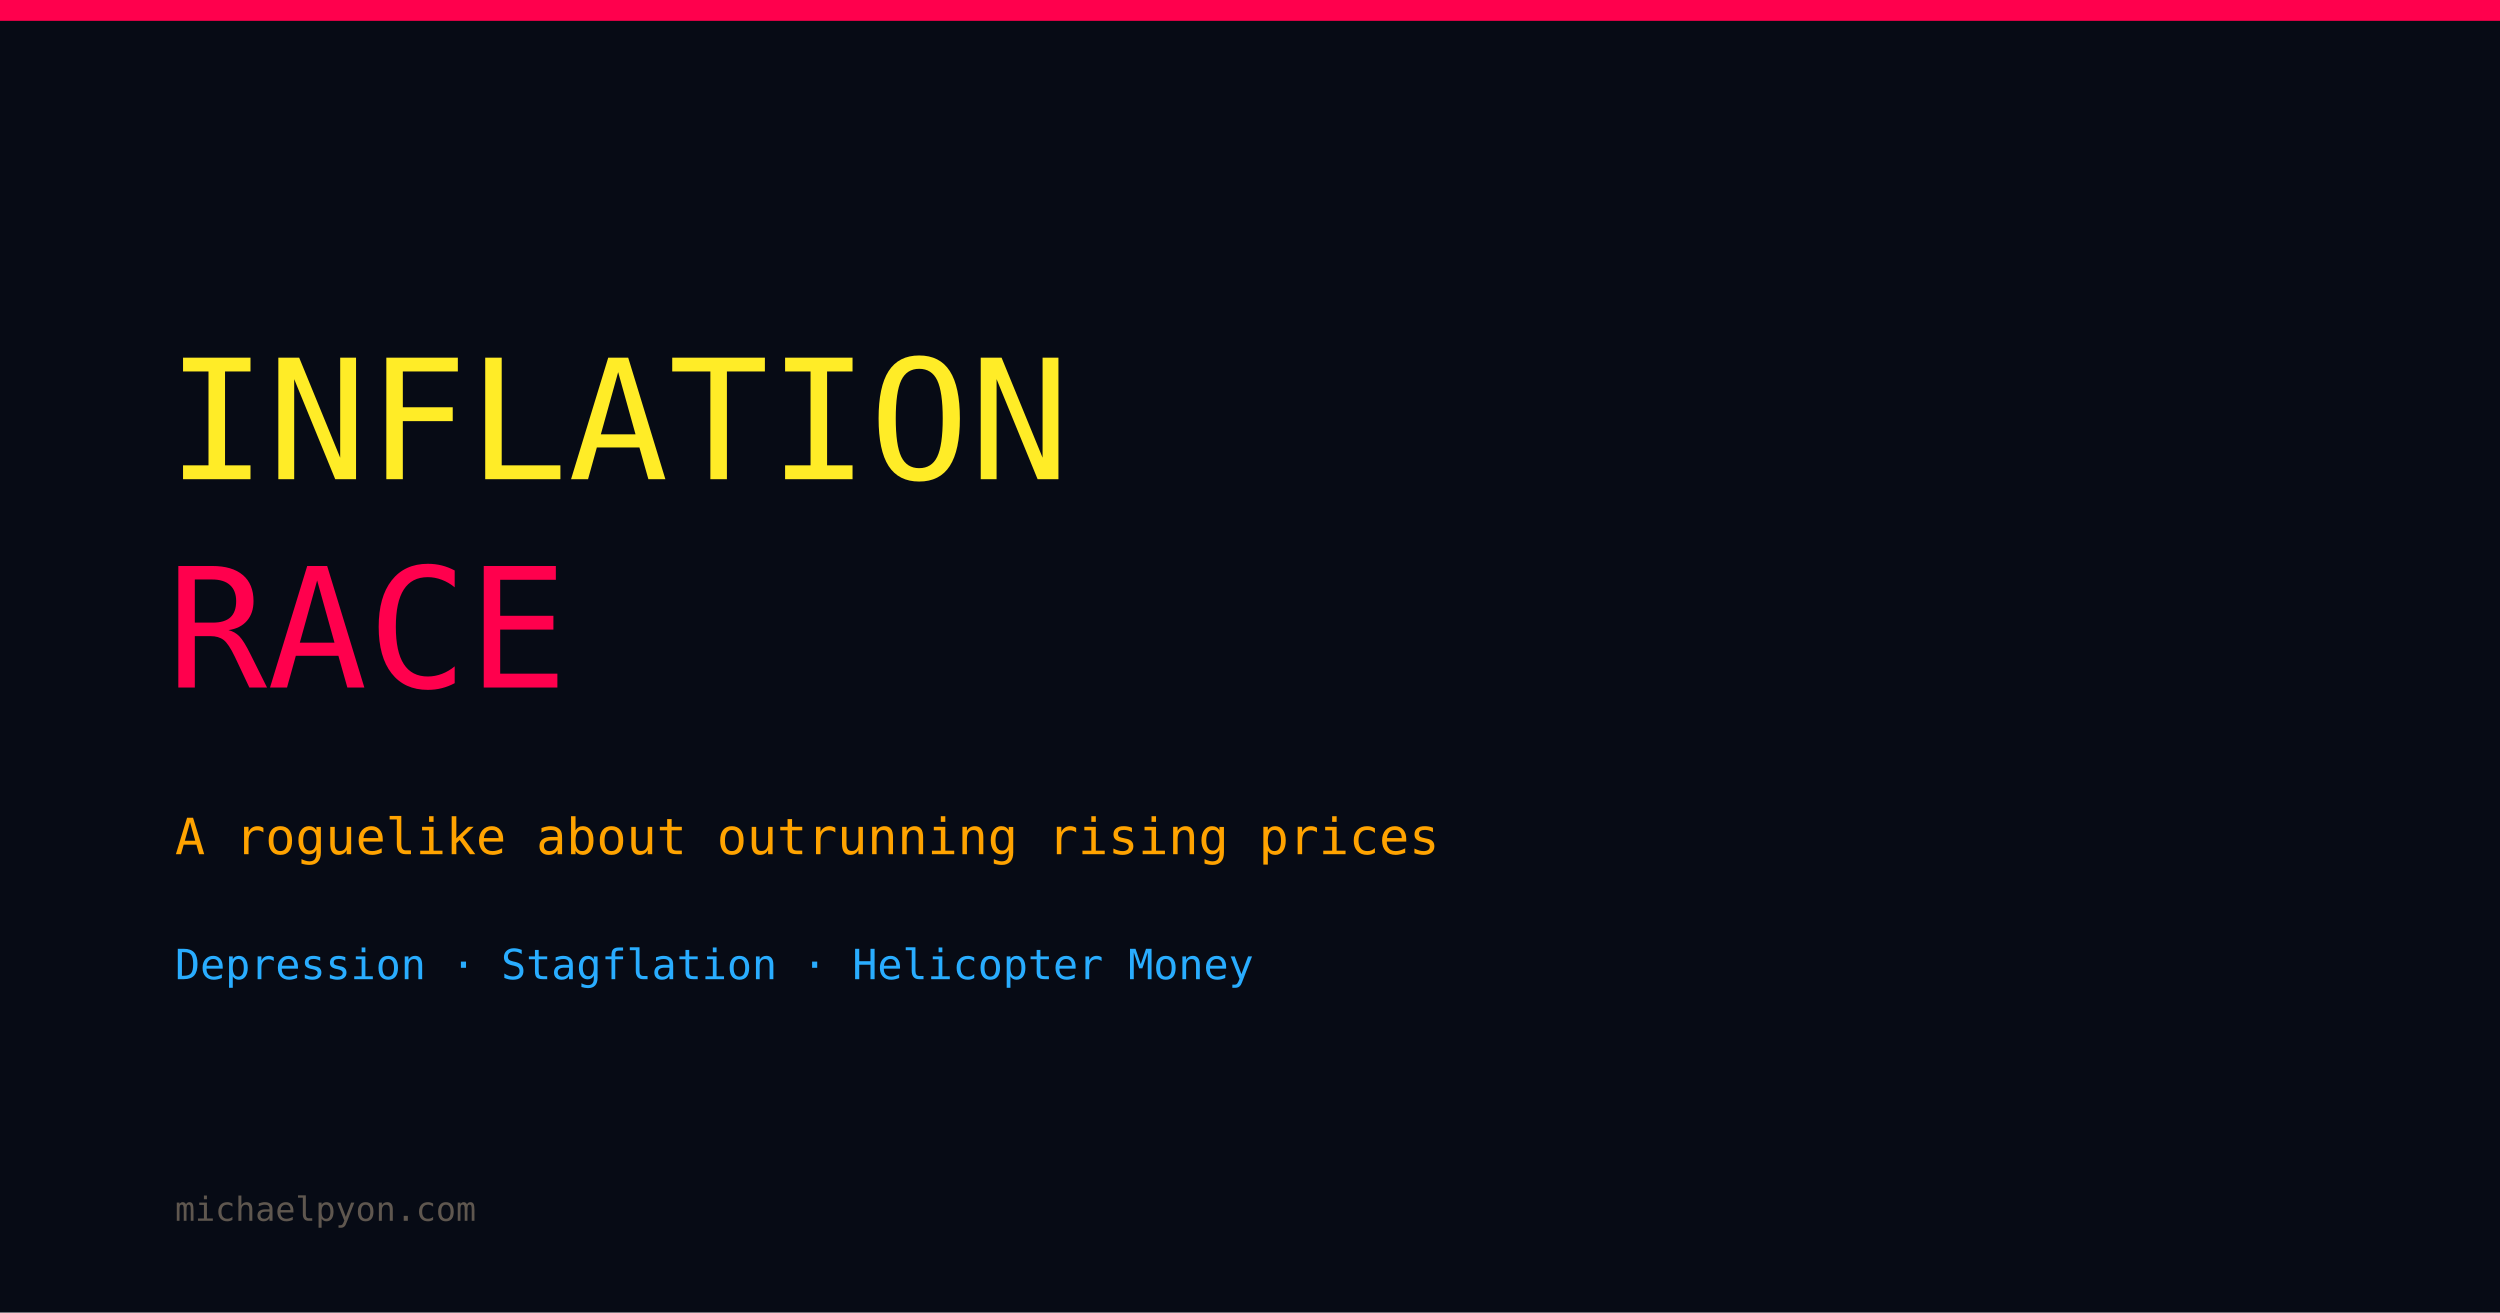
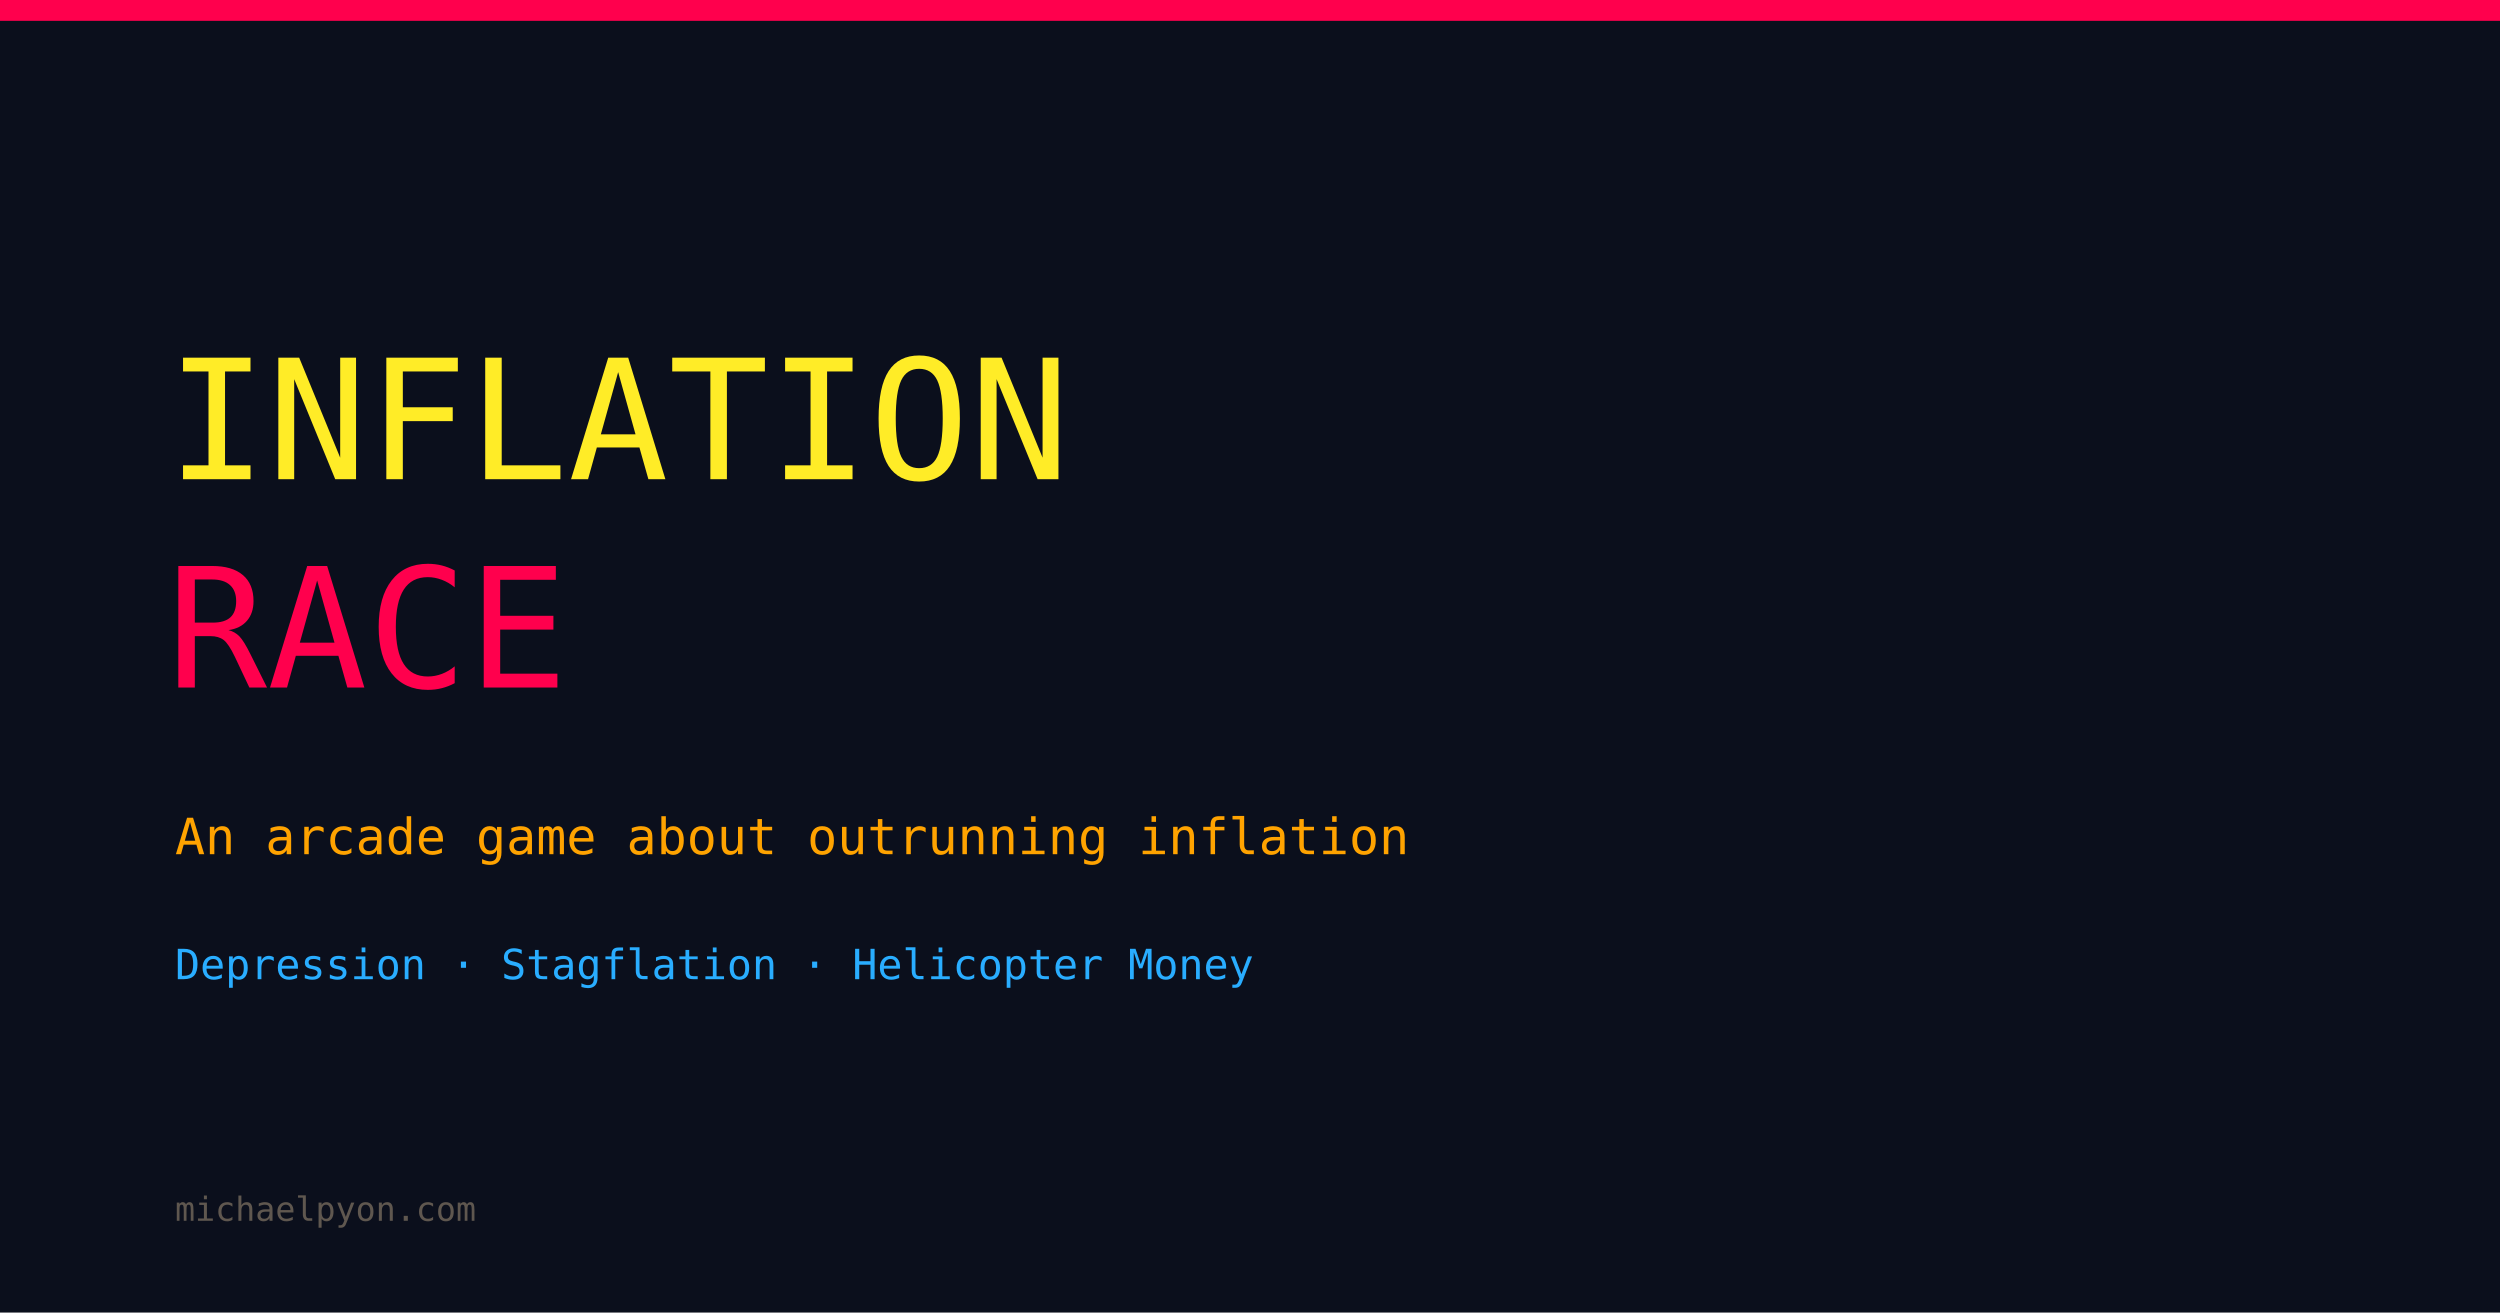
<svg xmlns="http://www.w3.org/2000/svg" width="1200" height="630" viewBox="0 0 1200 630">
-   <rect width="1200" height="630" fill="#000000" />
+   <rect width="1200" height="630" fill="#050509" />
  <rect x="0" y="0" width="1200" height="630" fill="#1D2B53" opacity="0.25" />
  <rect x="0" y="0" width="1200" height="10" fill="#FF004D" />
  <text x="80" y="230" font-family="'Press Start 2P', monospace" font-size="80" font-weight="400" fill="#FFEC27">INFLATION</text>
  <text x="80" y="330" font-family="'Press Start 2P', monospace" font-size="80" font-weight="400" fill="#FF004D">RACE</text>
-   <text x="84" y="410" font-family="'Press Start 2P', monospace" font-size="24" font-weight="400" fill="#FFA300">A roguelike about outrunning rising prices</text>
+   <text x="84" y="410" font-family="'Press Start 2P', monospace" font-size="24" font-weight="400" fill="#FFA300">An arcade game about outrunning inflation</text>
  <text x="84" y="470" font-family="'Press Start 2P', monospace" font-size="20" font-weight="400" fill="#29ADFF">Depression · Stagflation · Helicopter Money</text>
  <text x="84" y="586" font-family="'Press Start 2P', monospace" font-size="16" font-weight="400" fill="#5F574F">michaelpyon.com</text>
</svg>
